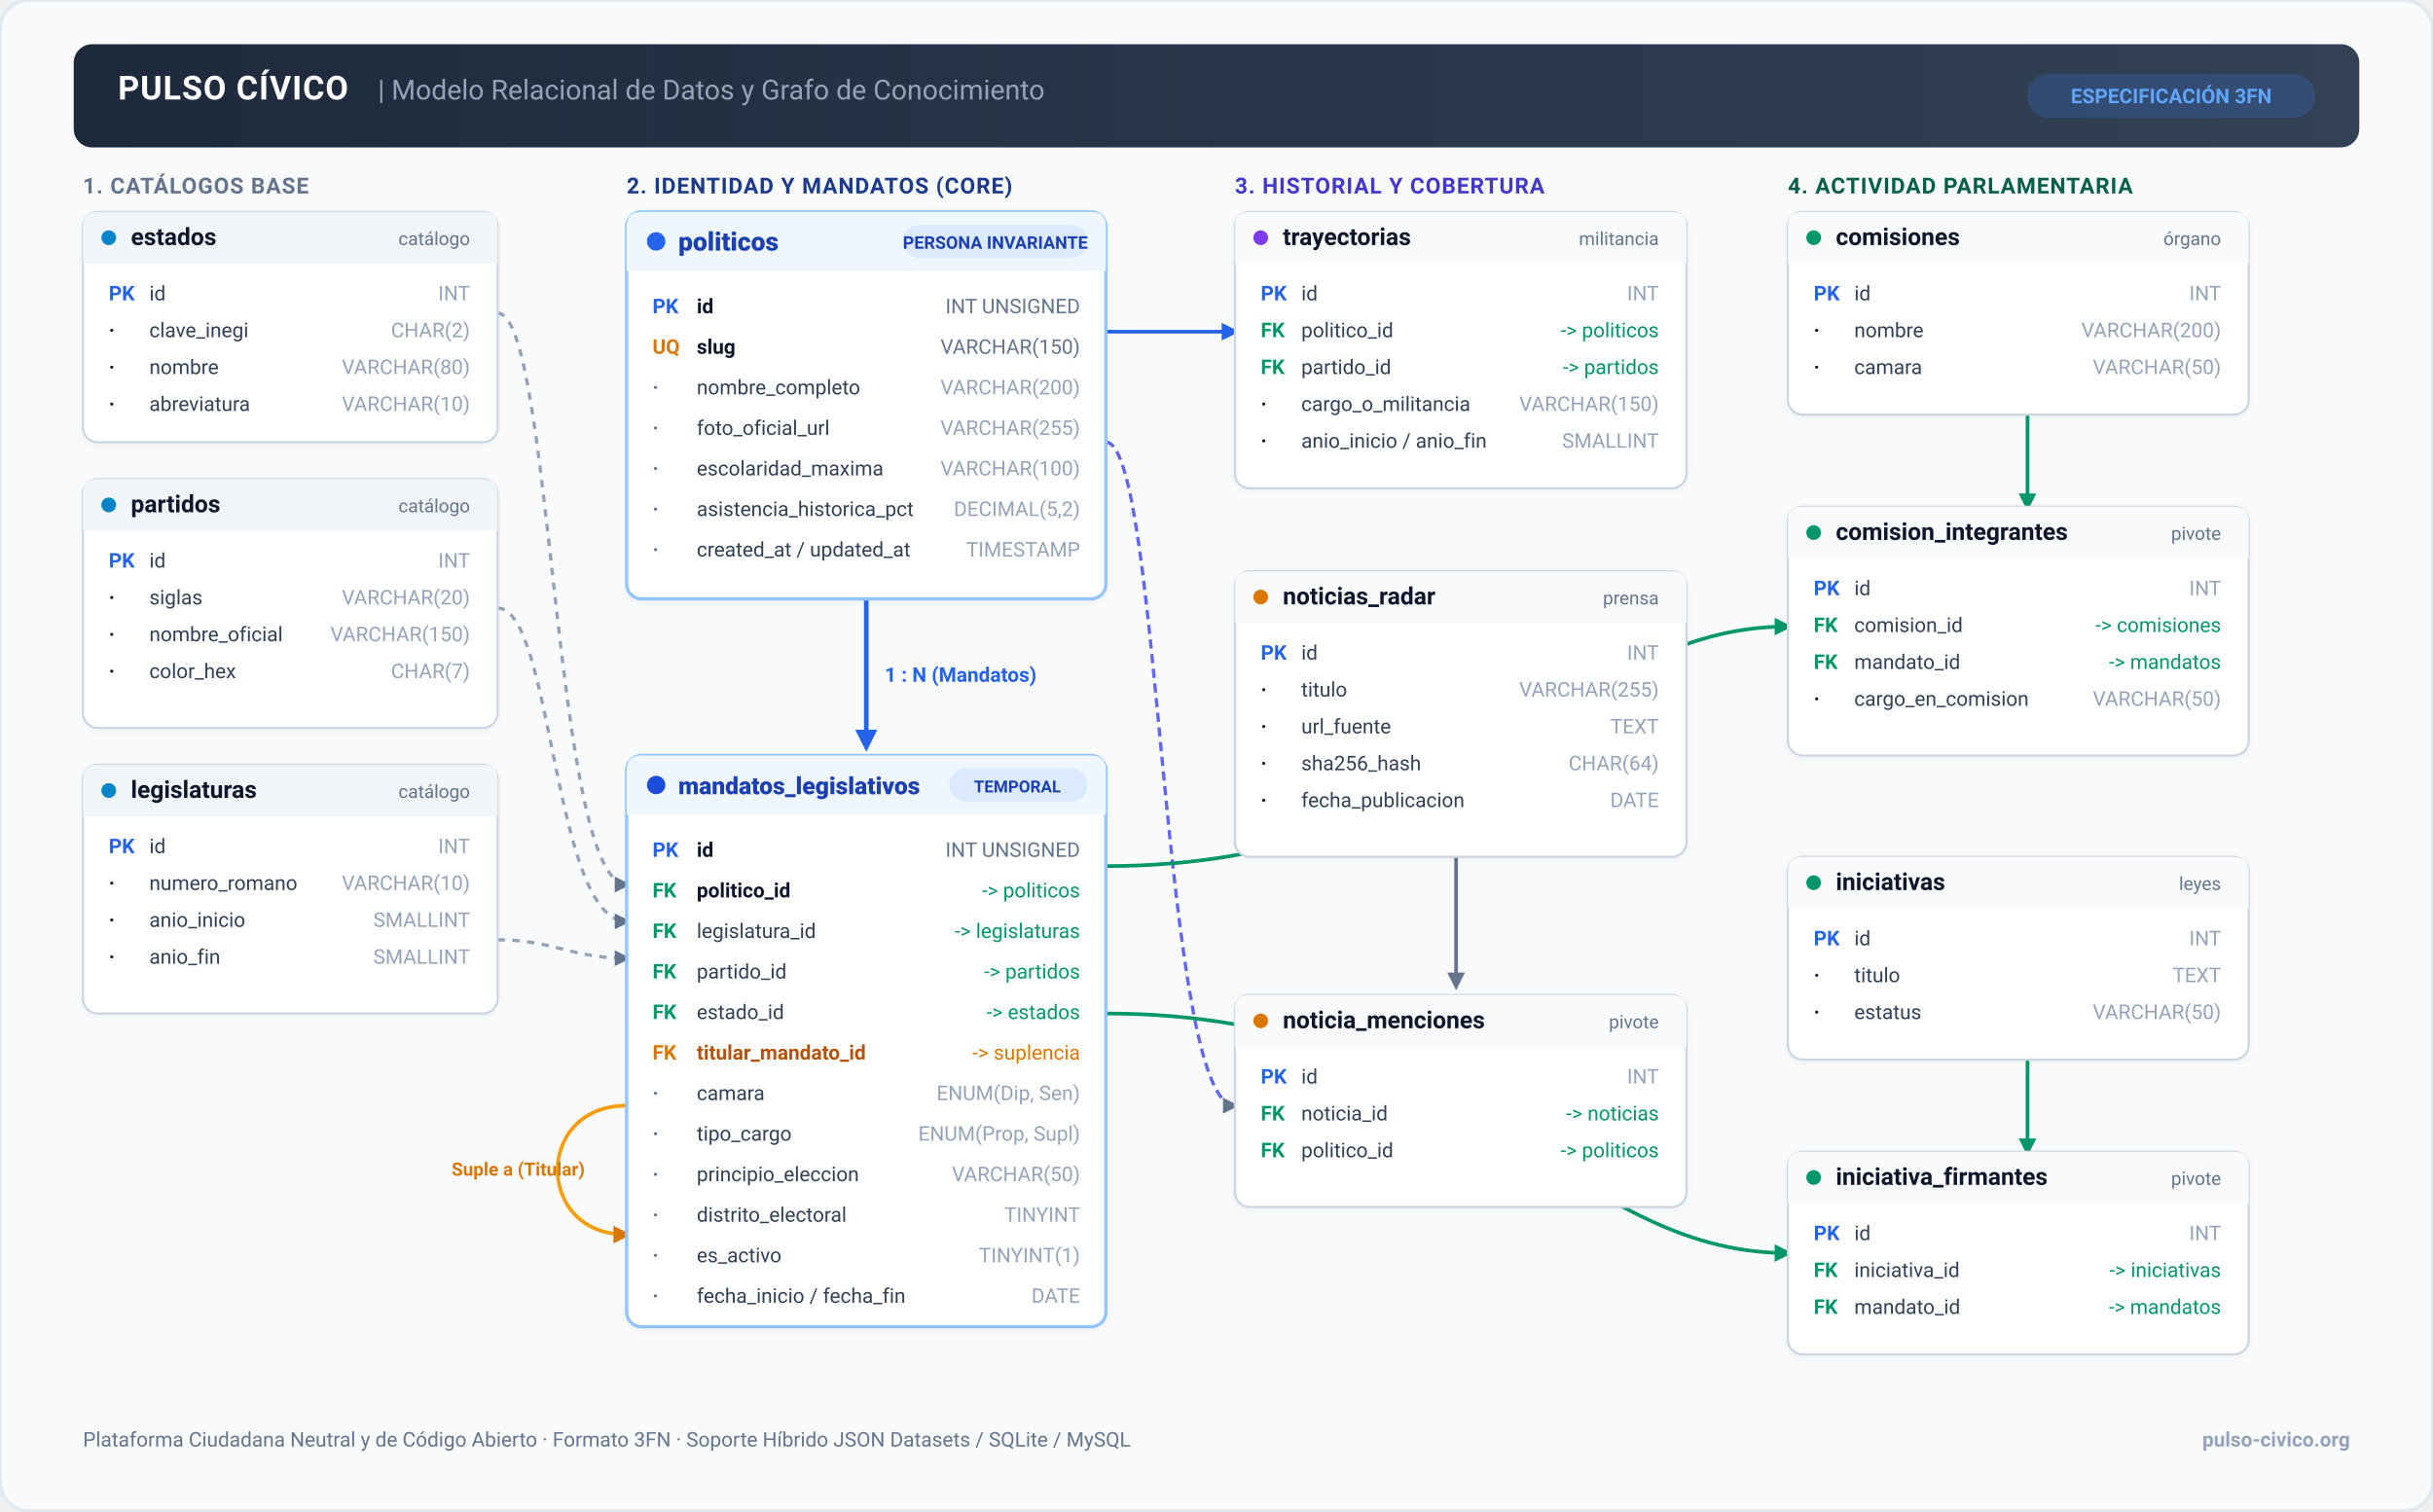
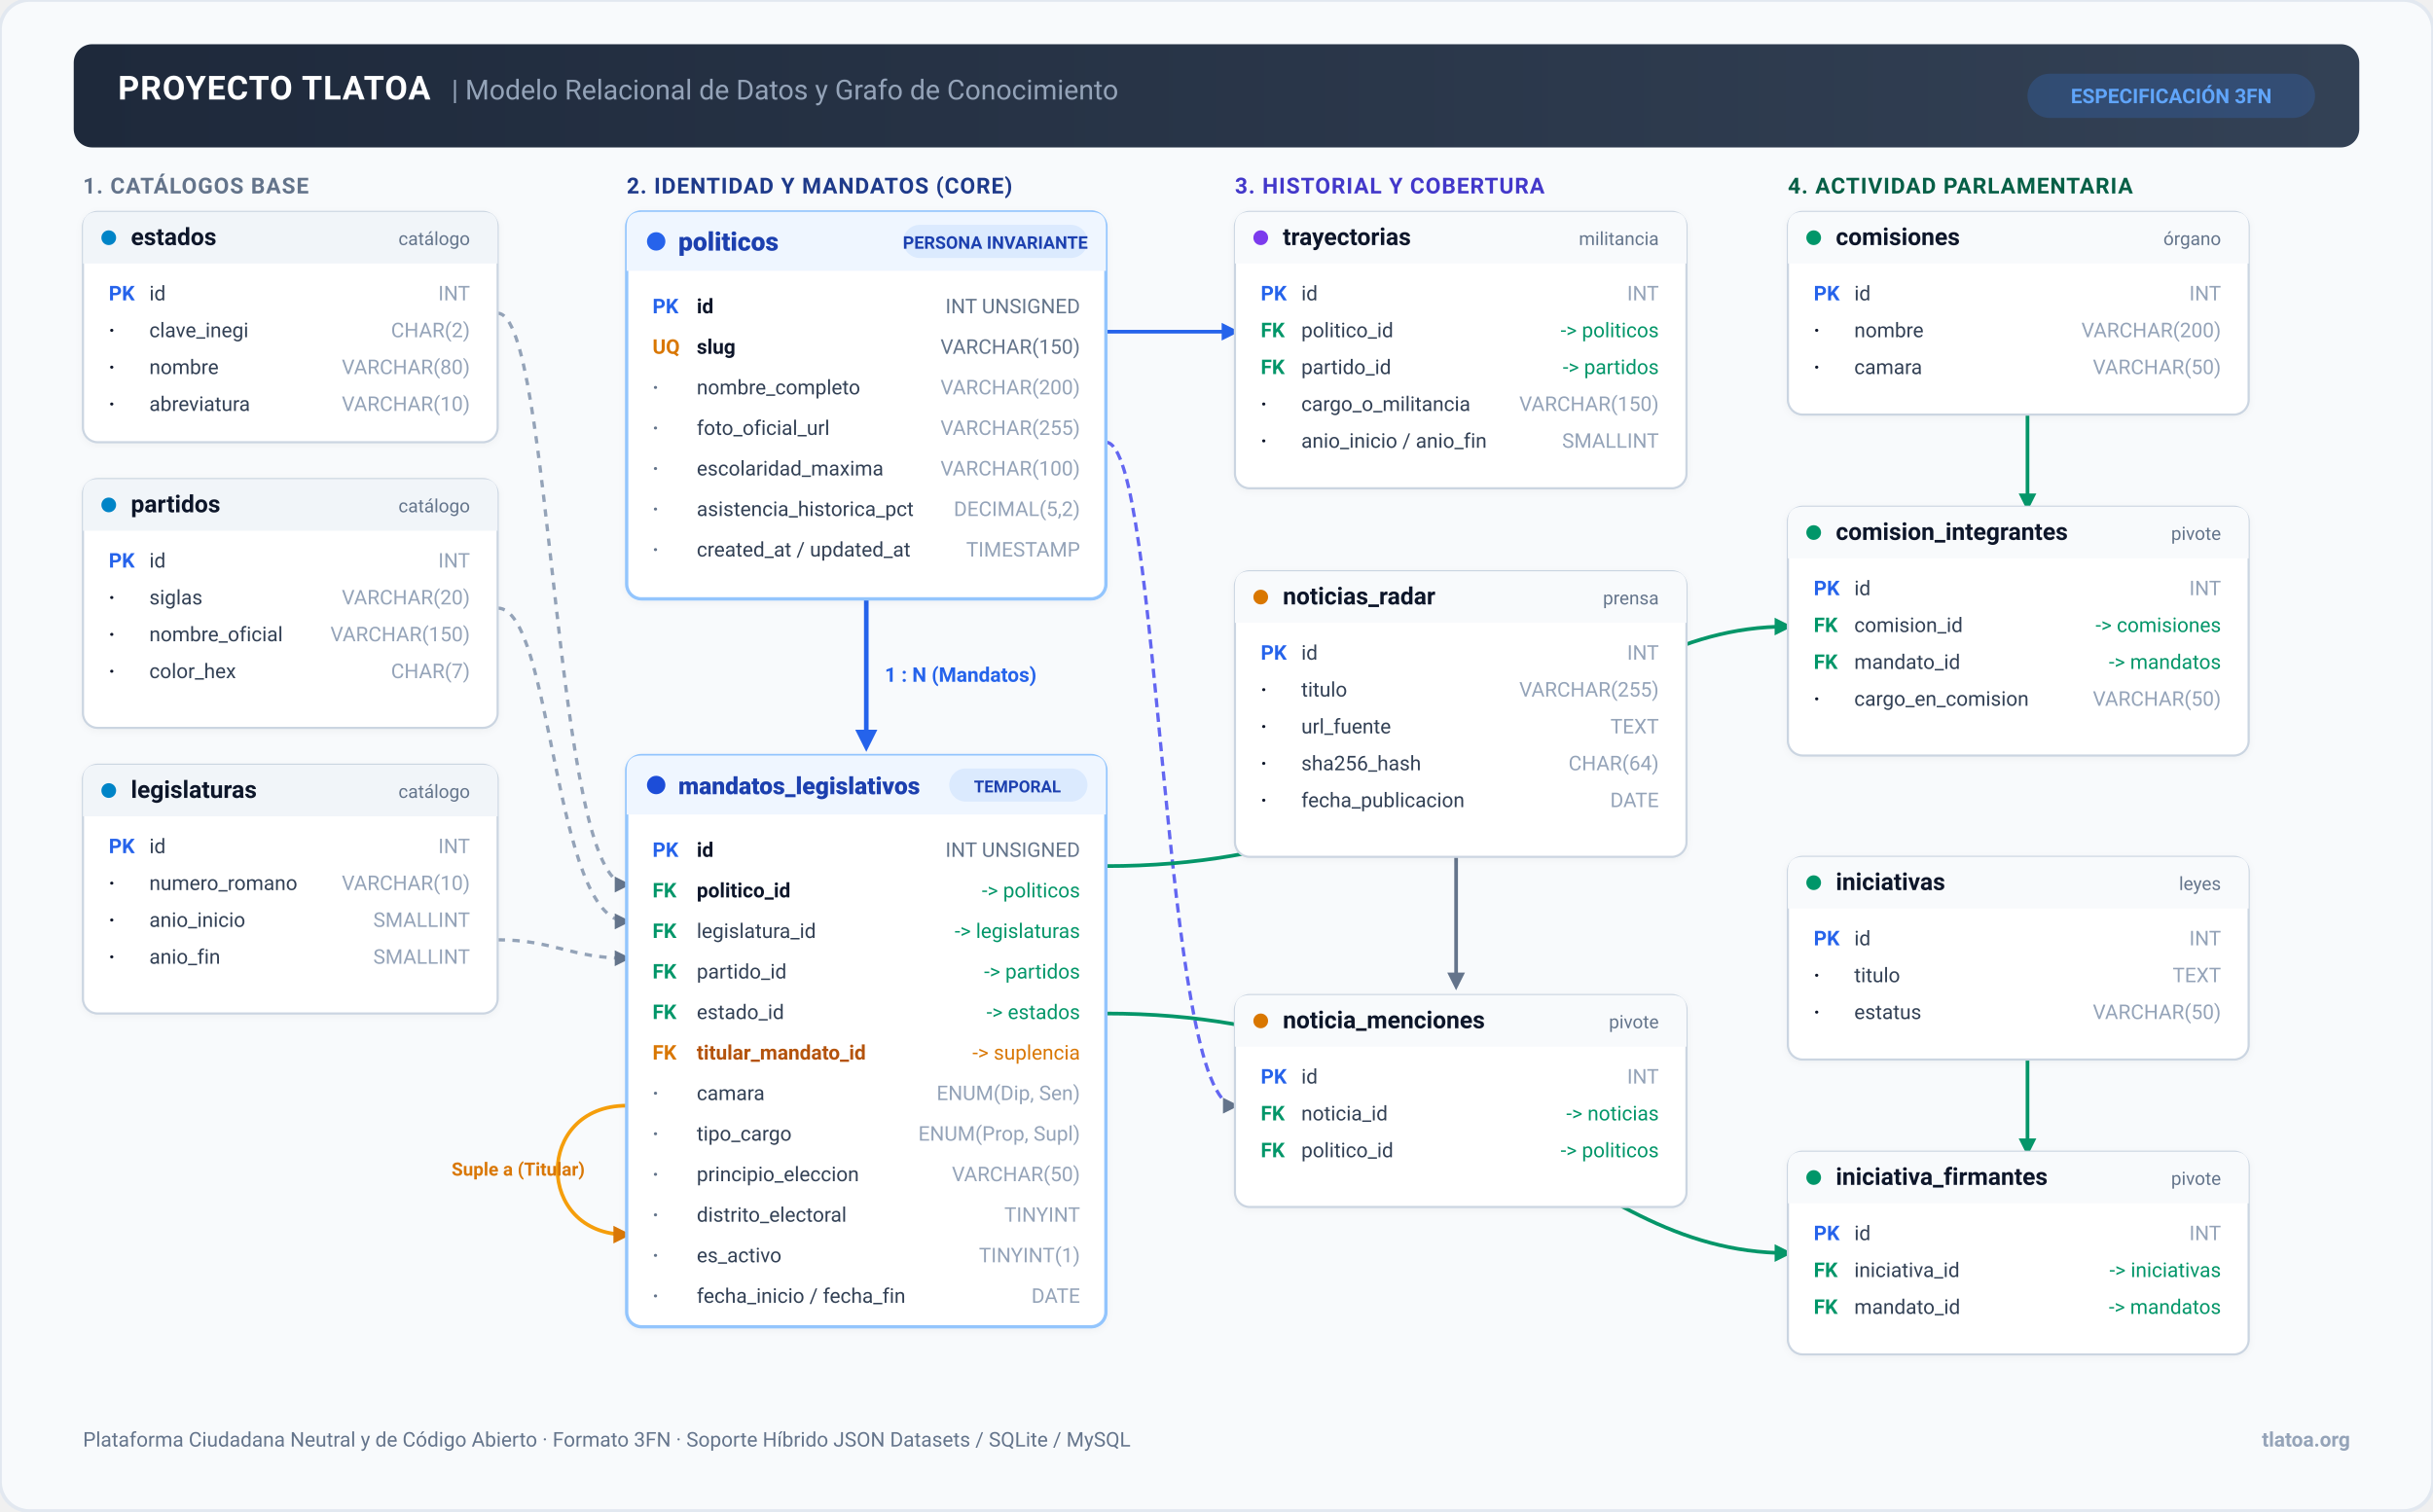
<svg xmlns="http://www.w3.org/2000/svg" viewBox="0 0 1320 820" width="1320" height="820" style="background:#f8fafc; font-family:-apple-system, BlinkMacSystemFont, 'Segoe UI', Roboto, Helvetica, Arial, sans-serif;">
  <defs>
    <filter id="card-shadow" x="-5%" y="-5%" width="110%" height="115%" filterUnits="userSpaceOnUse">
      <feDropShadow dx="0" dy="4" stdDeviation="6" flood-color="#0f172a" flood-opacity="0.06" />
      <feDropShadow dx="0" dy="1" stdDeviation="2" flood-color="#0f172a" flood-opacity="0.04" />
    </filter>
    <filter id="badge-shadow" x="-10%" y="-10%" width="120%" height="120%">
      <feDropShadow dx="0" dy="1" stdDeviation="1" flood-color="#000" flood-opacity="0.08" />
    </filter>
    <marker id="arrow" viewBox="0 0 10 10" refX="6" refY="5" markerWidth="6" markerHeight="6" orient="auto-start-reverse">
      <path d="M 0 1 L 8 5 L 0 9 z" fill="#64748b" />
    </marker>
    <marker id="arrow-blue" viewBox="0 0 10 10" refX="6" refY="5" markerWidth="6" markerHeight="6" orient="auto-start-reverse">
      <path d="M 0 1 L 8 5 L 0 9 z" fill="#2563eb" />
    </marker>
    <marker id="arrow-emerald" viewBox="0 0 10 10" refX="6" refY="5" markerWidth="6" markerHeight="6" orient="auto-start-reverse">
      <path d="M 0 1 L 8 5 L 0 9 z" fill="#059669" />
    </marker>
    <marker id="arrow-amber" viewBox="0 0 10 10" refX="6" refY="5" markerWidth="6" markerHeight="6" orient="auto-start-reverse">
      <path d="M 0 1 L 8 5 L 0 9 z" fill="#d97706" />
    </marker>
    <linearGradient id="header-grad" x1="0%" y1="0%" x2="100%" y2="0%">
      <stop offset="0%" stop-color="#1e293b" />
      <stop offset="100%" stop-color="#334155" />
    </linearGradient>
  </defs>
  <rect width="1320" height="820" fill="#f8fafc" rx="16" stroke="#e2e8f0" stroke-width="2" />
  <g transform="translate(40, 24)">
    <rect width="1240" height="56" rx="10" fill="url(#header-grad)" />
-     <text x="24" y="30" font-size="18" font-weight="700" fill="#ffffff" letter-spacing="0.5">PULSO CÍVICO</text>
-     <text x="165" y="30" font-size="15" font-weight="400" fill="#94a3b8">|  Modelo Relacional de Datos y Grafo de Conocimiento</text>
+     <text x="24" y="30" font-size="18" font-weight="700" fill="#ffffff" letter-spacing="0.5">PROYECTO TLATOA</text>
+     <text x="205" y="30" font-size="15" font-weight="400" fill="#94a3b8">|  Modelo Relacional de Datos y Grafo de Conocimiento</text>
    <rect x="1060" y="16" width="156" height="24" rx="12" fill="#3b82f6" fill-opacity="0.2" />
    <text x="1138" y="32" font-size="11" font-weight="600" fill="#60a5fa" text-anchor="middle">ESPECIFICACIÓN 3FN</text>
  </g>
  <path d="M 270 170 C 300 170, 300 480, 340 480" fill="none" stroke="#94a3b8" stroke-width="1.8" stroke-dasharray="4,4" marker-end="url(#arrow)" />
  <path d="M 270 330 C 300 330, 300 500, 340 500" fill="none" stroke="#94a3b8" stroke-width="1.8" stroke-dasharray="4,4" marker-end="url(#arrow)" />
  <path d="M 270 510 C 300 510, 310 520, 340 520" fill="none" stroke="#94a3b8" stroke-width="1.8" stroke-dasharray="4,4" marker-end="url(#arrow)" />
  <path d="M 470 325 L 470 405" fill="none" stroke="#2563eb" stroke-width="2.5" marker-end="url(#arrow-blue)" />
  <text x="480" y="370" font-size="11" font-weight="600" fill="#2563eb">1 : N (Mandatos)</text>
  <path d="M 340 600 C 290 600, 290 670, 340 670" fill="none" stroke="#f59e0b" stroke-width="2" marker-end="url(#arrow-amber)" />
  <text x="245" y="638" font-size="10" font-weight="700" fill="#d97706">Suple a (Titular)</text>
  <path d="M 600 180 L 670 180" fill="none" stroke="#2563eb" stroke-width="2" marker-end="url(#arrow-blue)" />
  <path d="M 600 240 C 630 240, 630 600, 670 600" fill="none" stroke="#6366f1" stroke-width="1.8" stroke-dasharray="5,3" marker-end="url(#arrow)" />
  <path d="M 790 465 L 790 535" fill="none" stroke="#64748b" stroke-width="2" marker-end="url(#arrow)" />
  <path d="M 600 470 C 800 470, 850 340, 970 340" fill="none" stroke="#059669" stroke-width="2" marker-end="url(#arrow-emerald)" />
  <path d="M 1100 225 L 1100 275" fill="none" stroke="#059669" stroke-width="2" marker-end="url(#arrow-emerald)" />
  <path d="M 600 550 C 800 550, 850 680, 970 680" fill="none" stroke="#059669" stroke-width="2" marker-end="url(#arrow-emerald)" />
  <path d="M 1100 575 L 1100 625" fill="none" stroke="#059669" stroke-width="2" marker-end="url(#arrow-emerald)" />
  <text x="45" y="105" font-size="12" font-weight="700" fill="#64748b" letter-spacing="0.5">1. CATÁLOGOS BASE</text>
  <g transform="translate(45, 115)" filter="url(#card-shadow)">
    <rect width="225" height="125" rx="8" fill="#ffffff" stroke="#cbd5e1" stroke-width="1.2" />
    <path d="M 0 8 Q 0 0 8 0 L 217 0 Q 225 0 225 8 L 225 28 L 0 28 Z" fill="#f1f5f9" />
    <circle cx="14" cy="14" r="4" fill="#0284c7" />
    <text x="26" y="18" font-size="13" font-weight="700" fill="#0f172a">estados</text>
    <text x="210" y="18" font-size="10" fill="#64748b" text-anchor="end">catálogo</text>
    <text x="14" y="48" font-size="11" font-weight="700" fill="#2563eb">PK</text>
    <text x="36" y="48" font-size="11" fill="#334155">id</text>
    <text x="210" y="48" font-size="11" fill="#94a3b8" text-anchor="end">INT</text>
    <text x="14" y="68" font-size="11" font-weight="700" fill="#0f172a">·</text>
    <text x="36" y="68" font-size="11" fill="#334155">clave_inegi</text>
    <text x="210" y="68" font-size="11" fill="#94a3b8" text-anchor="end">CHAR(2)</text>
    <text x="14" y="88" font-size="11" font-weight="700" fill="#0f172a">·</text>
    <text x="36" y="88" font-size="11" fill="#334155">nombre</text>
    <text x="210" y="88" font-size="11" fill="#94a3b8" text-anchor="end">VARCHAR(80)</text>
    <text x="14" y="108" font-size="11" font-weight="700" fill="#0f172a">·</text>
    <text x="36" y="108" font-size="11" fill="#334155">abreviatura</text>
    <text x="210" y="108" font-size="11" fill="#94a3b8" text-anchor="end">VARCHAR(10)</text>
  </g>
  <g transform="translate(45, 260)" filter="url(#card-shadow)">
    <rect width="225" height="135" rx="8" fill="#ffffff" stroke="#cbd5e1" stroke-width="1.2" />
    <path d="M 0 8 Q 0 0 8 0 L 217 0 Q 225 0 225 8 L 225 28 L 0 28 Z" fill="#f1f5f9" />
    <circle cx="14" cy="14" r="4" fill="#0284c7" />
    <text x="26" y="18" font-size="13" font-weight="700" fill="#0f172a">partidos</text>
    <text x="210" y="18" font-size="10" fill="#64748b" text-anchor="end">catálogo</text>
    <text x="14" y="48" font-size="11" font-weight="700" fill="#2563eb">PK</text>
    <text x="36" y="48" font-size="11" fill="#334155">id</text>
    <text x="210" y="48" font-size="11" fill="#94a3b8" text-anchor="end">INT</text>
    <text x="14" y="68" font-size="11" font-weight="700" fill="#0f172a">·</text>
    <text x="36" y="68" font-size="11" fill="#334155">siglas</text>
    <text x="210" y="68" font-size="11" fill="#94a3b8" text-anchor="end">VARCHAR(20)</text>
    <text x="14" y="88" font-size="11" font-weight="700" fill="#0f172a">·</text>
    <text x="36" y="88" font-size="11" fill="#334155">nombre_oficial</text>
    <text x="210" y="88" font-size="11" fill="#94a3b8" text-anchor="end">VARCHAR(150)</text>
    <text x="14" y="108" font-size="11" font-weight="700" fill="#0f172a">·</text>
    <text x="36" y="108" font-size="11" fill="#334155">color_hex</text>
    <text x="210" y="108" font-size="11" fill="#94a3b8" text-anchor="end">CHAR(7)</text>
  </g>
  <g transform="translate(45, 415)" filter="url(#card-shadow)">
    <rect width="225" height="135" rx="8" fill="#ffffff" stroke="#cbd5e1" stroke-width="1.2" />
    <path d="M 0 8 Q 0 0 8 0 L 217 0 Q 225 0 225 8 L 225 28 L 0 28 Z" fill="#f1f5f9" />
    <circle cx="14" cy="14" r="4" fill="#0284c7" />
    <text x="26" y="18" font-size="13" font-weight="700" fill="#0f172a">legislaturas</text>
    <text x="210" y="18" font-size="10" fill="#64748b" text-anchor="end">catálogo</text>
    <text x="14" y="48" font-size="11" font-weight="700" fill="#2563eb">PK</text>
    <text x="36" y="48" font-size="11" fill="#334155">id</text>
    <text x="210" y="48" font-size="11" fill="#94a3b8" text-anchor="end">INT</text>
    <text x="14" y="68" font-size="11" font-weight="700" fill="#0f172a">·</text>
    <text x="36" y="68" font-size="11" fill="#334155">numero_romano</text>
    <text x="210" y="68" font-size="11" fill="#94a3b8" text-anchor="end">VARCHAR(10)</text>
    <text x="14" y="88" font-size="11" font-weight="700" fill="#0f172a">·</text>
    <text x="36" y="88" font-size="11" fill="#334155">anio_inicio</text>
    <text x="210" y="88" font-size="11" fill="#94a3b8" text-anchor="end">SMALLINT</text>
    <text x="14" y="108" font-size="11" font-weight="700" fill="#0f172a">·</text>
    <text x="36" y="108" font-size="11" fill="#334155">anio_fin</text>
    <text x="210" y="108" font-size="11" fill="#94a3b8" text-anchor="end">SMALLINT</text>
  </g>
  <text x="340" y="105" font-size="12" font-weight="700" fill="#1e3a8a" letter-spacing="0.5">2. IDENTIDAD Y MANDATOS (CORE)</text>
  <g transform="translate(340, 115)" filter="url(#card-shadow)">
    <rect width="260" height="210" rx="8" fill="#ffffff" stroke="#93c5fd" stroke-width="1.8" />
    <path d="M 0 8 Q 0 0 8 0 L 252 0 Q 260 0 260 8 L 260 32 L 0 32 Z" fill="#eff6ff" />
    <circle cx="16" cy="16" r="5" fill="#2563eb" />
    <text x="28" y="21" font-size="14" font-weight="800" fill="#1e40af">politicos</text>
    <rect x="150" y="7" width="100" height="18" rx="9" fill="#dbeafe" />
    <text x="200" y="20" font-size="9.5" font-weight="700" fill="#1e40af" text-anchor="middle">PERSONA INVARIANTE</text>
    <text x="14" y="55" font-size="11" font-weight="700" fill="#2563eb">PK</text>
    <text x="38" y="55" font-size="11" font-weight="600" fill="#0f172a">id</text>
    <text x="246" y="55" font-size="11" fill="#64748b" text-anchor="end">INT UNSIGNED</text>
    <text x="14" y="77" font-size="11" font-weight="700" fill="#d97706">UQ</text>
    <text x="38" y="77" font-size="11" font-weight="600" fill="#0f172a">slug</text>
    <text x="246" y="77" font-size="11" fill="#64748b" text-anchor="end">VARCHAR(150)</text>
    <text x="14" y="99" font-size="11" font-weight="700" fill="#64748b">·</text>
    <text x="38" y="99" font-size="11" fill="#334155">nombre_completo</text>
    <text x="246" y="99" font-size="11" fill="#94a3b8" text-anchor="end">VARCHAR(200)</text>
    <text x="14" y="121" font-size="11" font-weight="700" fill="#64748b">·</text>
    <text x="38" y="121" font-size="11" fill="#334155">foto_oficial_url</text>
    <text x="246" y="121" font-size="11" fill="#94a3b8" text-anchor="end">VARCHAR(255)</text>
    <text x="14" y="143" font-size="11" font-weight="700" fill="#64748b">·</text>
    <text x="38" y="143" font-size="11" fill="#334155">escolaridad_maxima</text>
    <text x="246" y="143" font-size="11" fill="#94a3b8" text-anchor="end">VARCHAR(100)</text>
    <text x="14" y="165" font-size="11" font-weight="700" fill="#64748b">·</text>
    <text x="38" y="165" font-size="11" fill="#334155">asistencia_historica_pct</text>
    <text x="246" y="165" font-size="11" fill="#94a3b8" text-anchor="end">DECIMAL(5,2)</text>
    <text x="14" y="187" font-size="11" font-weight="700" fill="#64748b">·</text>
    <text x="38" y="187" font-size="11" fill="#334155">created_at / updated_at</text>
    <text x="246" y="187" font-size="11" fill="#94a3b8" text-anchor="end">TIMESTAMP</text>
  </g>
  <g transform="translate(340, 410)" filter="url(#card-shadow)">
    <rect width="260" height="310" rx="8" fill="#ffffff" stroke="#93c5fd" stroke-width="1.8" />
    <path d="M 0 8 Q 0 0 8 0 L 252 0 Q 260 0 260 8 L 260 32 L 0 32 Z" fill="#eff6ff" />
    <circle cx="16" cy="16" r="5" fill="#1d4ed8" />
    <text x="28" y="21" font-size="13" font-weight="800" fill="#1e40af">mandatos_legislativos</text>
    <rect x="175" y="7" width="75" height="18" rx="9" fill="#dbeafe" />
    <text x="212" y="20" font-size="9" font-weight="700" fill="#1e40af" text-anchor="middle">TEMPORAL</text>
    <text x="14" y="55" font-size="11" font-weight="700" fill="#2563eb">PK</text>
    <text x="38" y="55" font-size="11" font-weight="600" fill="#0f172a">id</text>
    <text x="246" y="55" font-size="11" fill="#64748b" text-anchor="end">INT UNSIGNED</text>
    <text x="14" y="77" font-size="11" font-weight="700" fill="#059669">FK</text>
    <text x="38" y="77" font-size="11" font-weight="600" fill="#0f172a">politico_id</text>
    <text x="246" y="77" font-size="11" fill="#059669" text-anchor="end">-&gt; politicos</text>
    <text x="14" y="99" font-size="11" font-weight="700" fill="#059669">FK</text>
    <text x="38" y="99" font-size="11" fill="#334155">legislatura_id</text>
    <text x="246" y="99" font-size="11" fill="#059669" text-anchor="end">-&gt; legislaturas</text>
    <text x="14" y="121" font-size="11" font-weight="700" fill="#059669">FK</text>
    <text x="38" y="121" font-size="11" fill="#334155">partido_id</text>
    <text x="246" y="121" font-size="11" fill="#059669" text-anchor="end">-&gt; partidos</text>
    <text x="14" y="143" font-size="11" font-weight="700" fill="#059669">FK</text>
    <text x="38" y="143" font-size="11" fill="#334155">estado_id</text>
    <text x="246" y="143" font-size="11" fill="#059669" text-anchor="end">-&gt; estados</text>
    <text x="14" y="165" font-size="11" font-weight="700" fill="#d97706">FK</text>
    <text x="38" y="165" font-size="11" font-weight="600" fill="#b45309">titular_mandato_id</text>
    <text x="246" y="165" font-size="11" fill="#d97706" text-anchor="end">-&gt; suplencia</text>
    <text x="14" y="187" font-size="11" font-weight="700" fill="#64748b">·</text>
    <text x="38" y="187" font-size="11" fill="#334155">camara</text>
    <text x="246" y="187" font-size="11" fill="#94a3b8" text-anchor="end">ENUM(Dip, Sen)</text>
    <text x="14" y="209" font-size="11" font-weight="700" fill="#64748b">·</text>
    <text x="38" y="209" font-size="11" fill="#334155">tipo_cargo</text>
    <text x="246" y="209" font-size="11" fill="#94a3b8" text-anchor="end">ENUM(Prop, Supl)</text>
    <text x="14" y="231" font-size="11" font-weight="700" fill="#64748b">·</text>
    <text x="38" y="231" font-size="11" fill="#334155">principio_eleccion</text>
    <text x="246" y="231" font-size="11" fill="#94a3b8" text-anchor="end">VARCHAR(50)</text>
    <text x="14" y="253" font-size="11" font-weight="700" fill="#64748b">·</text>
    <text x="38" y="253" font-size="11" fill="#334155">distrito_electoral</text>
    <text x="246" y="253" font-size="11" fill="#94a3b8" text-anchor="end">TINYINT</text>
    <text x="14" y="275" font-size="11" font-weight="700" fill="#64748b">·</text>
    <text x="38" y="275" font-size="11" fill="#334155">es_activo</text>
    <text x="246" y="275" font-size="11" fill="#94a3b8" text-anchor="end">TINYINT(1)</text>
    <text x="14" y="297" font-size="11" font-weight="700" fill="#64748b">·</text>
    <text x="38" y="297" font-size="11" fill="#334155">fecha_inicio / fecha_fin</text>
    <text x="246" y="297" font-size="11" fill="#94a3b8" text-anchor="end">DATE</text>
  </g>
  <text x="670" y="105" font-size="12" font-weight="700" fill="#4338ca" letter-spacing="0.5">3. HISTORIAL Y COBERTURA</text>
  <g transform="translate(670, 115)" filter="url(#card-shadow)">
    <rect width="245" height="150" rx="8" fill="#ffffff" stroke="#cbd5e1" stroke-width="1.2" />
    <path d="M 0 8 Q 0 0 8 0 L 237 0 Q 245 0 245 8 L 245 28 L 0 28 Z" fill="#f8fafc" />
    <circle cx="14" cy="14" r="4" fill="#7c3aed" />
    <text x="26" y="18" font-size="13" font-weight="700" fill="#0f172a">trayectorias</text>
    <text x="230" y="18" font-size="10" fill="#64748b" text-anchor="end">militancia</text>
    <text x="14" y="48" font-size="11" font-weight="700" fill="#2563eb">PK</text>
    <text x="36" y="48" font-size="11" fill="#334155">id</text>
    <text x="230" y="48" font-size="11" fill="#94a3b8" text-anchor="end">INT</text>
    <text x="14" y="68" font-size="11" font-weight="700" fill="#059669">FK</text>
    <text x="36" y="68" font-size="11" fill="#334155">politico_id</text>
    <text x="230" y="68" font-size="11" fill="#059669" text-anchor="end">-&gt; politicos</text>
    <text x="14" y="88" font-size="11" font-weight="700" fill="#059669">FK</text>
    <text x="36" y="88" font-size="11" fill="#334155">partido_id</text>
    <text x="230" y="88" font-size="11" fill="#059669" text-anchor="end">-&gt; partidos</text>
    <text x="14" y="108" font-size="11" font-weight="700" fill="#0f172a">·</text>
    <text x="36" y="108" font-size="11" fill="#334155">cargo_o_militancia</text>
    <text x="230" y="108" font-size="11" fill="#94a3b8" text-anchor="end">VARCHAR(150)</text>
    <text x="14" y="128" font-size="11" font-weight="700" fill="#0f172a">·</text>
    <text x="36" y="128" font-size="11" fill="#334155">anio_inicio / anio_fin</text>
    <text x="230" y="128" font-size="11" fill="#94a3b8" text-anchor="end">SMALLINT</text>
  </g>
  <g transform="translate(670, 310)" filter="url(#card-shadow)">
    <rect width="245" height="155" rx="8" fill="#ffffff" stroke="#cbd5e1" stroke-width="1.2" />
    <path d="M 0 8 Q 0 0 8 0 L 237 0 Q 245 0 245 8 L 245 28 L 0 28 Z" fill="#f8fafc" />
    <circle cx="14" cy="14" r="4" fill="#d97706" />
    <text x="26" y="18" font-size="13" font-weight="700" fill="#0f172a">noticias_radar</text>
    <text x="230" y="18" font-size="10" fill="#64748b" text-anchor="end">prensa</text>
    <text x="14" y="48" font-size="11" font-weight="700" fill="#2563eb">PK</text>
    <text x="36" y="48" font-size="11" fill="#334155">id</text>
    <text x="230" y="48" font-size="11" fill="#94a3b8" text-anchor="end">INT</text>
    <text x="14" y="68" font-size="11" font-weight="700" fill="#0f172a">·</text>
    <text x="36" y="68" font-size="11" fill="#334155">titulo</text>
    <text x="230" y="68" font-size="11" fill="#94a3b8" text-anchor="end">VARCHAR(255)</text>
    <text x="14" y="88" font-size="11" font-weight="700" fill="#0f172a">·</text>
    <text x="36" y="88" font-size="11" fill="#334155">url_fuente</text>
    <text x="230" y="88" font-size="11" fill="#94a3b8" text-anchor="end">TEXT</text>
    <text x="14" y="108" font-size="11" font-weight="700" fill="#0f172a">·</text>
    <text x="36" y="108" font-size="11" fill="#334155">sha256_hash</text>
    <text x="230" y="108" font-size="11" fill="#94a3b8" text-anchor="end">CHAR(64)</text>
    <text x="14" y="128" font-size="11" font-weight="700" fill="#0f172a">·</text>
    <text x="36" y="128" font-size="11" fill="#334155">fecha_publicacion</text>
    <text x="230" y="128" font-size="11" fill="#94a3b8" text-anchor="end">DATE</text>
  </g>
  <g transform="translate(670, 540)" filter="url(#card-shadow)">
    <rect width="245" height="115" rx="8" fill="#ffffff" stroke="#cbd5e1" stroke-width="1.2" />
    <path d="M 0 8 Q 0 0 8 0 L 237 0 Q 245 0 245 8 L 245 28 L 0 28 Z" fill="#f8fafc" />
    <circle cx="14" cy="14" r="4" fill="#d97706" />
    <text x="26" y="18" font-size="13" font-weight="700" fill="#0f172a">noticia_menciones</text>
    <text x="230" y="18" font-size="10" fill="#64748b" text-anchor="end">pivote</text>
    <text x="14" y="48" font-size="11" font-weight="700" fill="#2563eb">PK</text>
    <text x="36" y="48" font-size="11" fill="#334155">id</text>
    <text x="230" y="48" font-size="11" fill="#94a3b8" text-anchor="end">INT</text>
    <text x="14" y="68" font-size="11" font-weight="700" fill="#059669">FK</text>
    <text x="36" y="68" font-size="11" fill="#334155">noticia_id</text>
    <text x="230" y="68" font-size="11" fill="#059669" text-anchor="end">-&gt; noticias</text>
    <text x="14" y="88" font-size="11" font-weight="700" fill="#059669">FK</text>
    <text x="36" y="88" font-size="11" fill="#334155">politico_id</text>
    <text x="230" y="88" font-size="11" fill="#059669" text-anchor="end">-&gt; politicos</text>
  </g>
  <text x="970" y="105" font-size="12" font-weight="700" fill="#065f46" letter-spacing="0.5">4. ACTIVIDAD PARLAMENTARIA</text>
  <g transform="translate(970, 115)" filter="url(#card-shadow)">
    <rect width="250" height="110" rx="8" fill="#ffffff" stroke="#cbd5e1" stroke-width="1.2" />
    <path d="M 0 8 Q 0 0 8 0 L 242 0 Q 250 0 250 8 L 250 28 L 0 28 Z" fill="#f8fafc" />
    <circle cx="14" cy="14" r="4" fill="#059669" />
    <text x="26" y="18" font-size="13" font-weight="700" fill="#0f172a">comisiones</text>
    <text x="235" y="18" font-size="10" fill="#64748b" text-anchor="end">órgano</text>
    <text x="14" y="48" font-size="11" font-weight="700" fill="#2563eb">PK</text>
    <text x="36" y="48" font-size="11" fill="#334155">id</text>
    <text x="235" y="48" font-size="11" fill="#94a3b8" text-anchor="end">INT</text>
    <text x="14" y="68" font-size="11" font-weight="700" fill="#0f172a">·</text>
    <text x="36" y="68" font-size="11" fill="#334155">nombre</text>
    <text x="235" y="68" font-size="11" fill="#94a3b8" text-anchor="end">VARCHAR(200)</text>
    <text x="14" y="88" font-size="11" font-weight="700" fill="#0f172a">·</text>
    <text x="36" y="88" font-size="11" fill="#334155">camara</text>
    <text x="235" y="88" font-size="11" fill="#94a3b8" text-anchor="end">VARCHAR(50)</text>
  </g>
  <g transform="translate(970, 275)" filter="url(#card-shadow)">
    <rect width="250" height="135" rx="8" fill="#ffffff" stroke="#cbd5e1" stroke-width="1.2" />
    <path d="M 0 8 Q 0 0 8 0 L 242 0 Q 250 0 250 8 L 250 28 L 0 28 Z" fill="#f8fafc" />
    <circle cx="14" cy="14" r="4" fill="#059669" />
    <text x="26" y="18" font-size="13" font-weight="700" fill="#0f172a">comision_integrantes</text>
    <text x="235" y="18" font-size="10" fill="#64748b" text-anchor="end">pivote</text>
    <text x="14" y="48" font-size="11" font-weight="700" fill="#2563eb">PK</text>
    <text x="36" y="48" font-size="11" fill="#334155">id</text>
    <text x="235" y="48" font-size="11" fill="#94a3b8" text-anchor="end">INT</text>
    <text x="14" y="68" font-size="11" font-weight="700" fill="#059669">FK</text>
    <text x="36" y="68" font-size="11" fill="#334155">comision_id</text>
    <text x="235" y="68" font-size="11" fill="#059669" text-anchor="end">-&gt; comisiones</text>
    <text x="14" y="88" font-size="11" font-weight="700" fill="#059669">FK</text>
    <text x="36" y="88" font-size="11" fill="#334155">mandato_id</text>
    <text x="235" y="88" font-size="11" fill="#059669" text-anchor="end">-&gt; mandatos</text>
    <text x="14" y="108" font-size="11" font-weight="700" fill="#0f172a">·</text>
    <text x="36" y="108" font-size="11" fill="#334155">cargo_en_comision</text>
    <text x="235" y="108" font-size="11" fill="#94a3b8" text-anchor="end">VARCHAR(50)</text>
  </g>
  <g transform="translate(970, 465)" filter="url(#card-shadow)">
    <rect width="250" height="110" rx="8" fill="#ffffff" stroke="#cbd5e1" stroke-width="1.2" />
    <path d="M 0 8 Q 0 0 8 0 L 242 0 Q 250 0 250 8 L 250 28 L 0 28 Z" fill="#f8fafc" />
    <circle cx="14" cy="14" r="4" fill="#059669" />
    <text x="26" y="18" font-size="13" font-weight="700" fill="#0f172a">iniciativas</text>
    <text x="235" y="18" font-size="10" fill="#64748b" text-anchor="end">leyes</text>
    <text x="14" y="48" font-size="11" font-weight="700" fill="#2563eb">PK</text>
    <text x="36" y="48" font-size="11" fill="#334155">id</text>
    <text x="235" y="48" font-size="11" fill="#94a3b8" text-anchor="end">INT</text>
    <text x="14" y="68" font-size="11" font-weight="700" fill="#0f172a">·</text>
    <text x="36" y="68" font-size="11" fill="#334155">titulo</text>
    <text x="235" y="68" font-size="11" fill="#94a3b8" text-anchor="end">TEXT</text>
    <text x="14" y="88" font-size="11" font-weight="700" fill="#0f172a">·</text>
    <text x="36" y="88" font-size="11" fill="#334155">estatus</text>
    <text x="235" y="88" font-size="11" fill="#94a3b8" text-anchor="end">VARCHAR(50)</text>
  </g>
  <g transform="translate(970, 625)" filter="url(#card-shadow)">
    <rect width="250" height="110" rx="8" fill="#ffffff" stroke="#cbd5e1" stroke-width="1.2" />
    <path d="M 0 8 Q 0 0 8 0 L 242 0 Q 250 0 250 8 L 250 28 L 0 28 Z" fill="#f8fafc" />
    <circle cx="14" cy="14" r="4" fill="#059669" />
    <text x="26" y="18" font-size="13" font-weight="700" fill="#0f172a">iniciativa_firmantes</text>
    <text x="235" y="18" font-size="10" fill="#64748b" text-anchor="end">pivote</text>
    <text x="14" y="48" font-size="11" font-weight="700" fill="#2563eb">PK</text>
    <text x="36" y="48" font-size="11" fill="#334155">id</text>
    <text x="235" y="48" font-size="11" fill="#94a3b8" text-anchor="end">INT</text>
    <text x="14" y="68" font-size="11" font-weight="700" fill="#059669">FK</text>
    <text x="36" y="68" font-size="11" fill="#334155">iniciativa_id</text>
    <text x="235" y="68" font-size="11" fill="#059669" text-anchor="end">-&gt; iniciativas</text>
    <text x="14" y="88" font-size="11" font-weight="700" fill="#059669">FK</text>
    <text x="36" y="88" font-size="11" fill="#334155">mandato_id</text>
    <text x="235" y="88" font-size="11" fill="#059669" text-anchor="end">-&gt; mandatos</text>
  </g>
  <g transform="translate(45, 785)">
    <text x="0" y="0" font-size="11" fill="#64748b">Plataforma Ciudadana Neutral y de Código Abierto  ·  Formato 3FN  ·  Soporte Híbrido JSON Datasets / SQLite / MySQL</text>
-     <text x="1230" y="0" font-size="11" font-weight="600" fill="#94a3b8" text-anchor="end">pulso-civico.org</text>
+     <text x="1230" y="0" font-size="11" font-weight="600" fill="#94a3b8" text-anchor="end">tlatoa.org</text>
  </g>
</svg>
